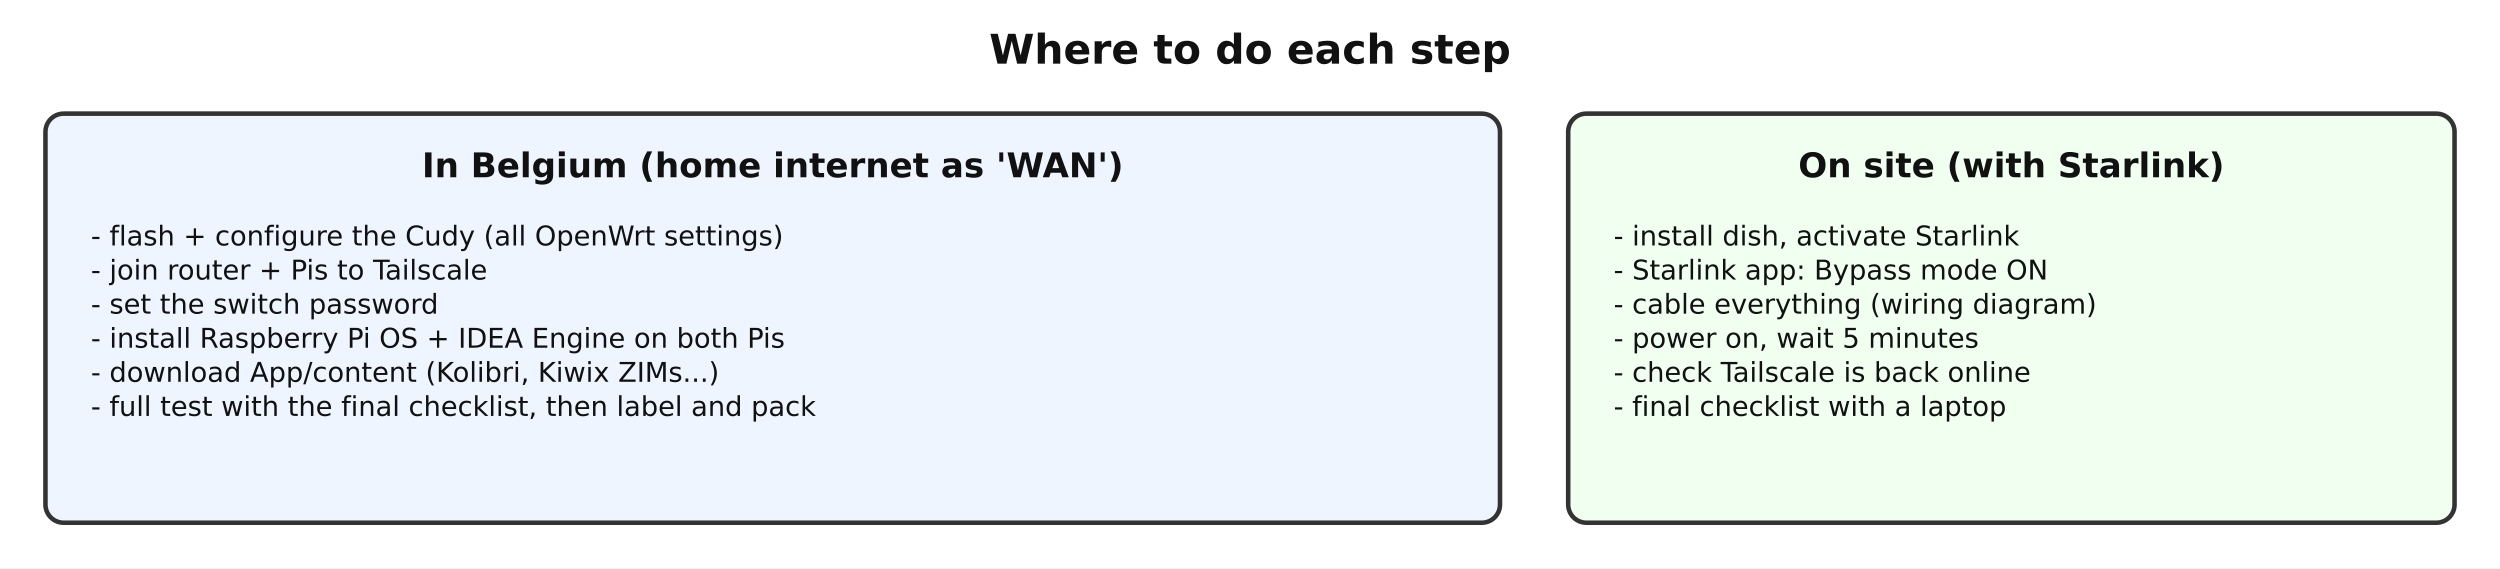
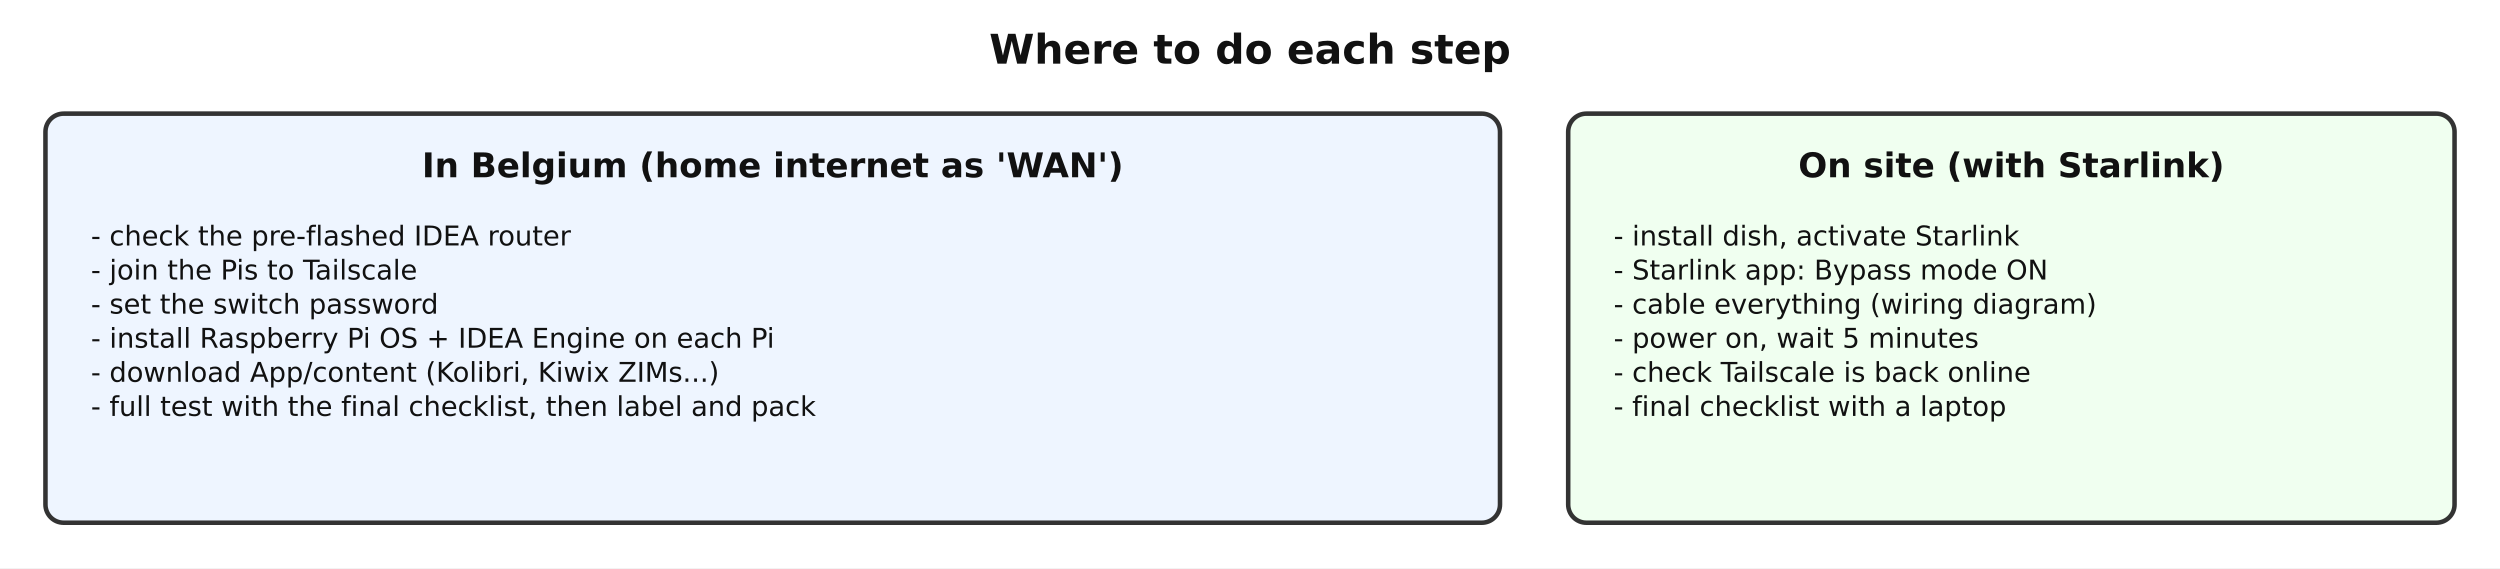
<svg xmlns="http://www.w3.org/2000/svg" width="1100" height="250" viewBox="0 0 1100 250">
  <defs />
  <rect width="100%" height="100%" fill="#ffffff" />
  <text x="550" y="28.0" font-family="DejaVu Sans, Arial, sans-serif" font-size="18" font-weight="bold" text-anchor="middle" fill="#111">Where to do each step</text>
  <rect x="20" y="50" width="640" height="180" rx="8" fill="#eef5ff" stroke="#333" stroke-width="2" />
  <text x="340" y="78.0" font-family="DejaVu Sans, Arial, sans-serif" font-size="15" font-weight="bold" text-anchor="middle" fill="#111">In Belgium (home internet as 'WAN')</text>
-   <text x="40" y="108.0" font-family="DejaVu Sans, Arial, sans-serif" font-size="12" font-weight="normal" text-anchor="start" fill="#111">- flash + configure the Cudy (all OpenWrt settings)</text>
-   <text x="40" y="123.0" font-family="DejaVu Sans, Arial, sans-serif" font-size="12" font-weight="normal" text-anchor="start" fill="#111">- join router + Pis to Tailscale</text>
+   <text x="40" y="108.0" font-family="DejaVu Sans, Arial, sans-serif" font-size="12" font-weight="normal" text-anchor="start" fill="#111">- check the pre-flashed IDEA router</text>
+   <text x="40" y="123.0" font-family="DejaVu Sans, Arial, sans-serif" font-size="12" font-weight="normal" text-anchor="start" fill="#111">- join the Pis to Tailscale</text>
  <text x="40" y="138.0" font-family="DejaVu Sans, Arial, sans-serif" font-size="12" font-weight="normal" text-anchor="start" fill="#111">- set the switch password</text>
-   <text x="40" y="153.0" font-family="DejaVu Sans, Arial, sans-serif" font-size="12" font-weight="normal" text-anchor="start" fill="#111">- install Raspberry Pi OS + IDEA Engine on both Pis</text>
+   <text x="40" y="153.0" font-family="DejaVu Sans, Arial, sans-serif" font-size="12" font-weight="normal" text-anchor="start" fill="#111">- install Raspberry Pi OS + IDEA Engine on each Pi</text>
  <text x="40" y="168.0" font-family="DejaVu Sans, Arial, sans-serif" font-size="12" font-weight="normal" text-anchor="start" fill="#111">- download App/content (Kolibri, Kiwix ZIMs...)</text>
  <text x="40" y="183.0" font-family="DejaVu Sans, Arial, sans-serif" font-size="12" font-weight="normal" text-anchor="start" fill="#111">- full test with the final checklist, then label and pack</text>
  <rect x="690" y="50" width="390" height="180" rx="8" fill="#f0fff0" stroke="#333" stroke-width="2" />
  <text x="885" y="78.0" font-family="DejaVu Sans, Arial, sans-serif" font-size="15" font-weight="bold" text-anchor="middle" fill="#111">On site (with Starlink)</text>
  <text x="710" y="108.0" font-family="DejaVu Sans, Arial, sans-serif" font-size="12" font-weight="normal" text-anchor="start" fill="#111">- install dish, activate Starlink</text>
  <text x="710" y="123.0" font-family="DejaVu Sans, Arial, sans-serif" font-size="12" font-weight="normal" text-anchor="start" fill="#111">- Starlink app: Bypass mode ON</text>
  <text x="710" y="138.0" font-family="DejaVu Sans, Arial, sans-serif" font-size="12" font-weight="normal" text-anchor="start" fill="#111">- cable everything (wiring diagram)</text>
  <text x="710" y="153.0" font-family="DejaVu Sans, Arial, sans-serif" font-size="12" font-weight="normal" text-anchor="start" fill="#111">- power on, wait 5 minutes</text>
  <text x="710" y="168.0" font-family="DejaVu Sans, Arial, sans-serif" font-size="12" font-weight="normal" text-anchor="start" fill="#111">- check Tailscale is back online</text>
  <text x="710" y="183.0" font-family="DejaVu Sans, Arial, sans-serif" font-size="12" font-weight="normal" text-anchor="start" fill="#111">- final checklist with a laptop</text>
</svg>
